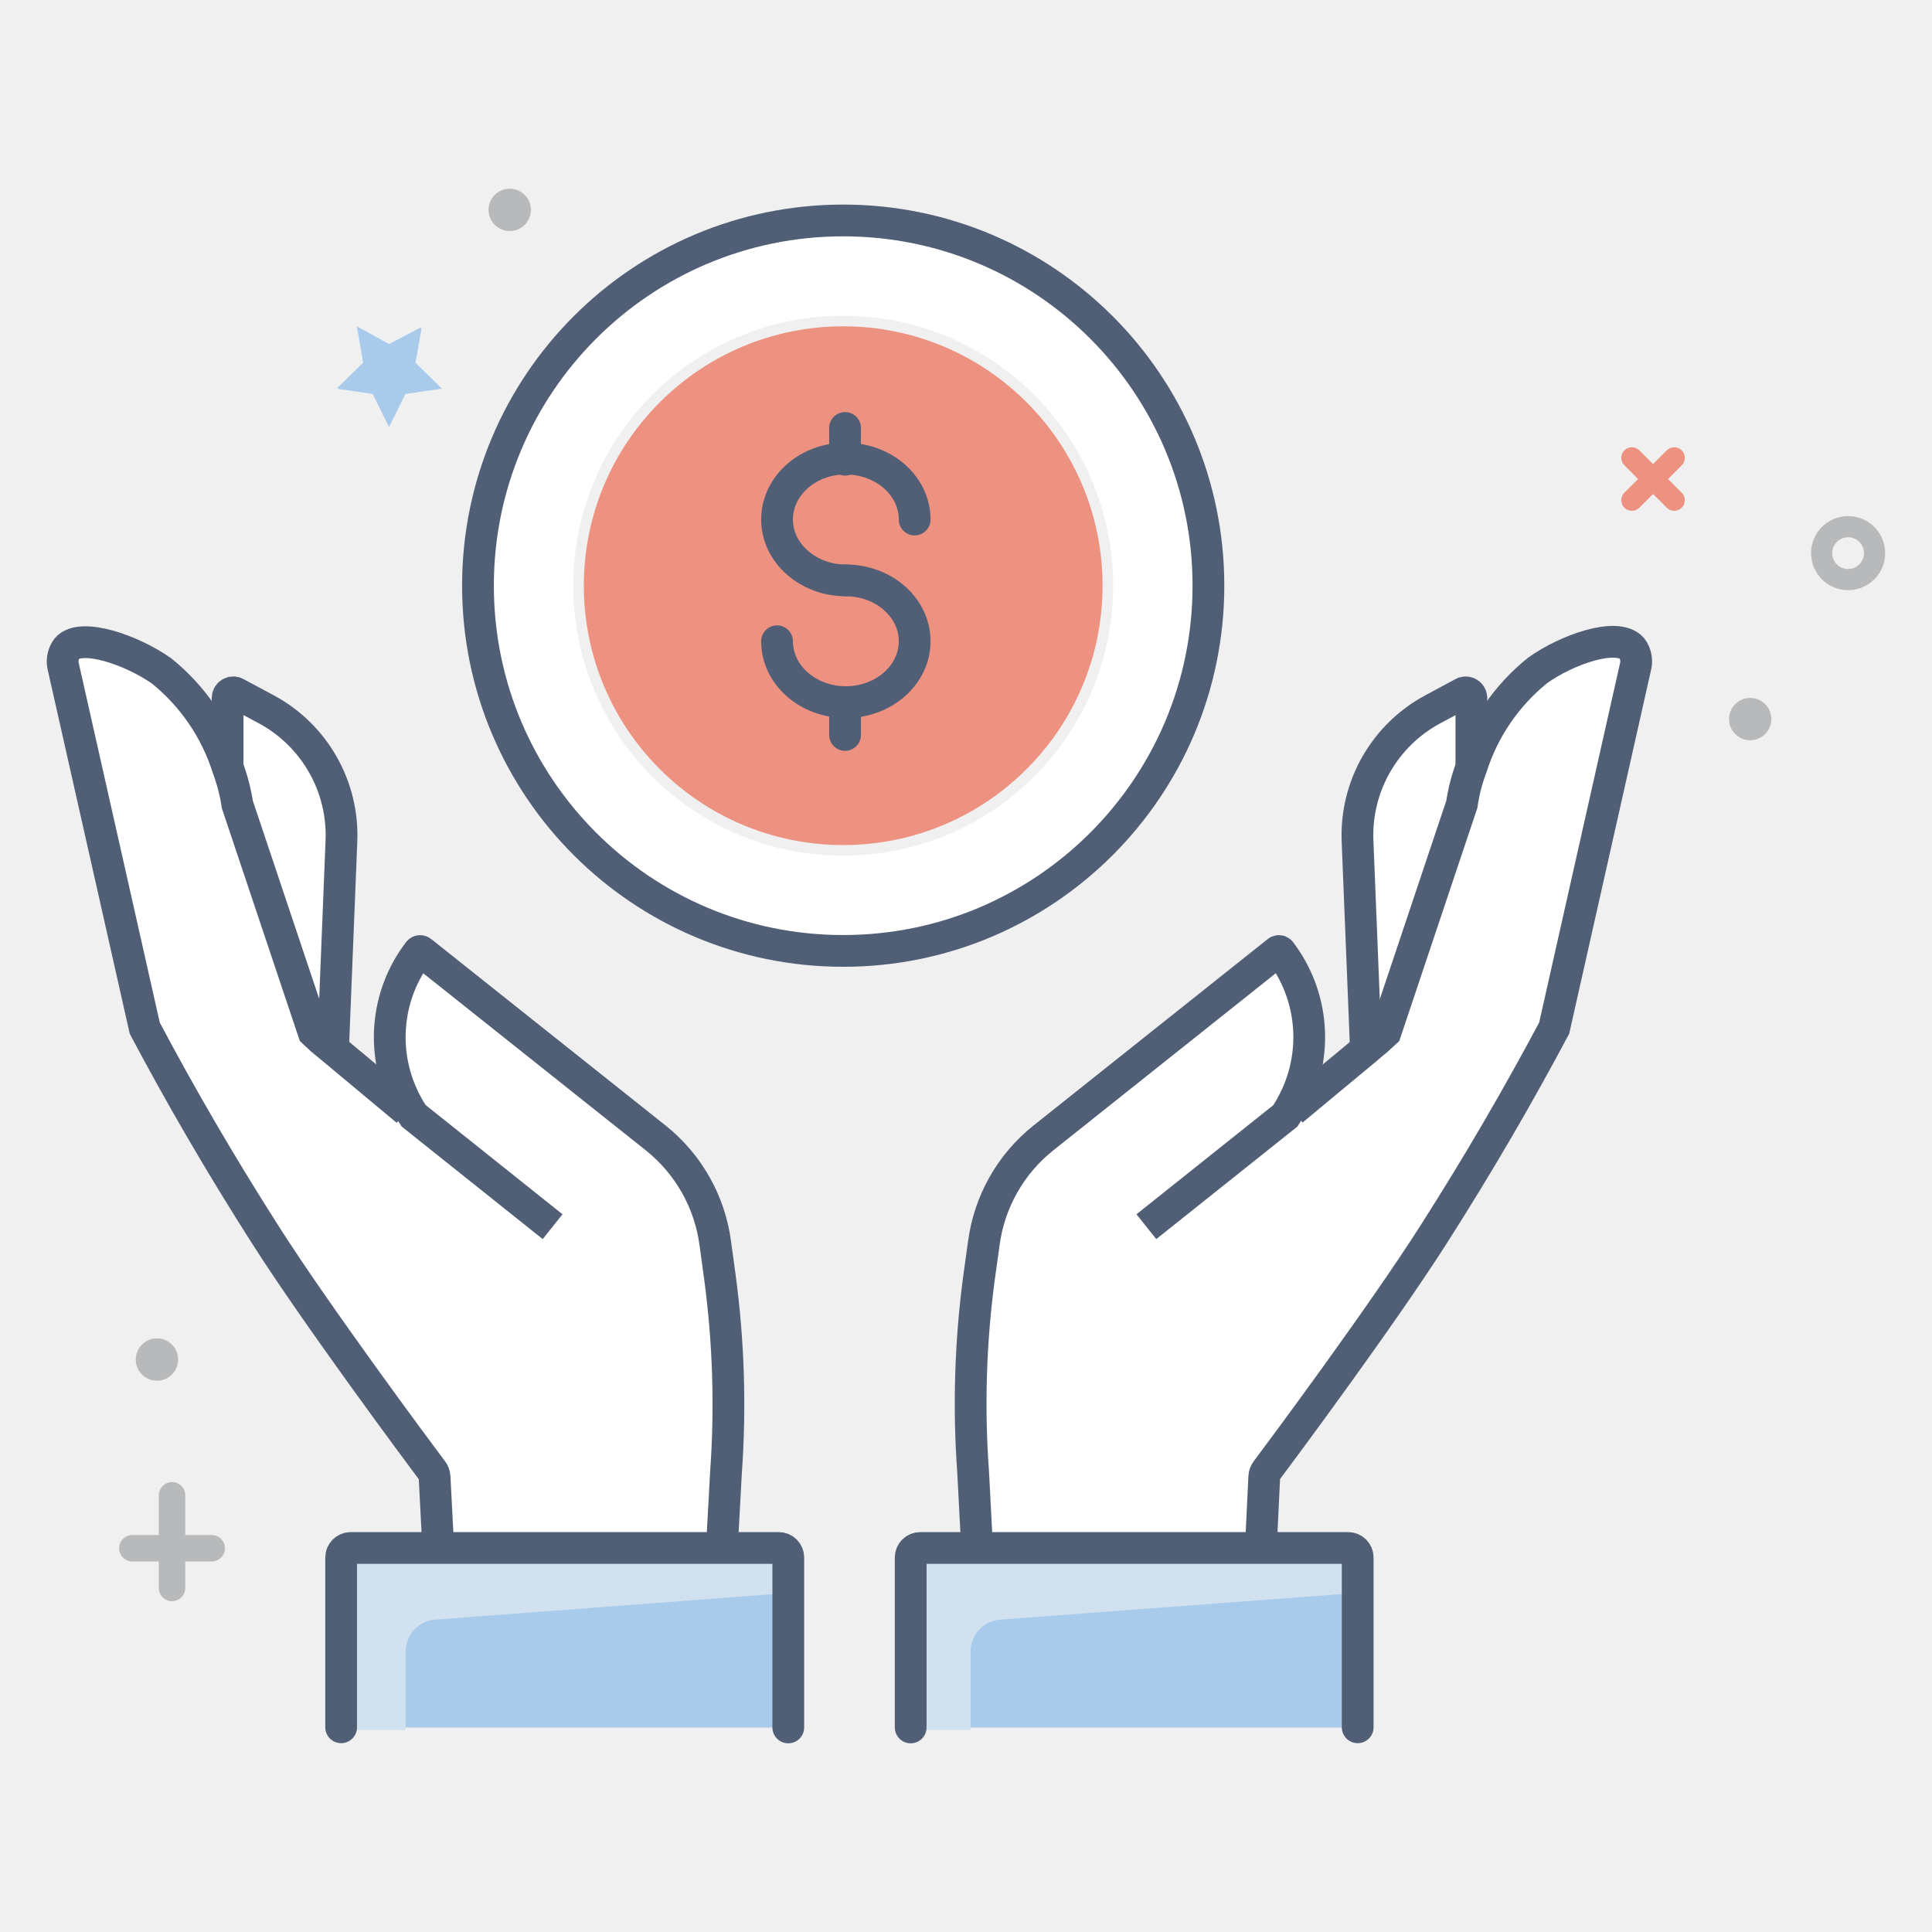
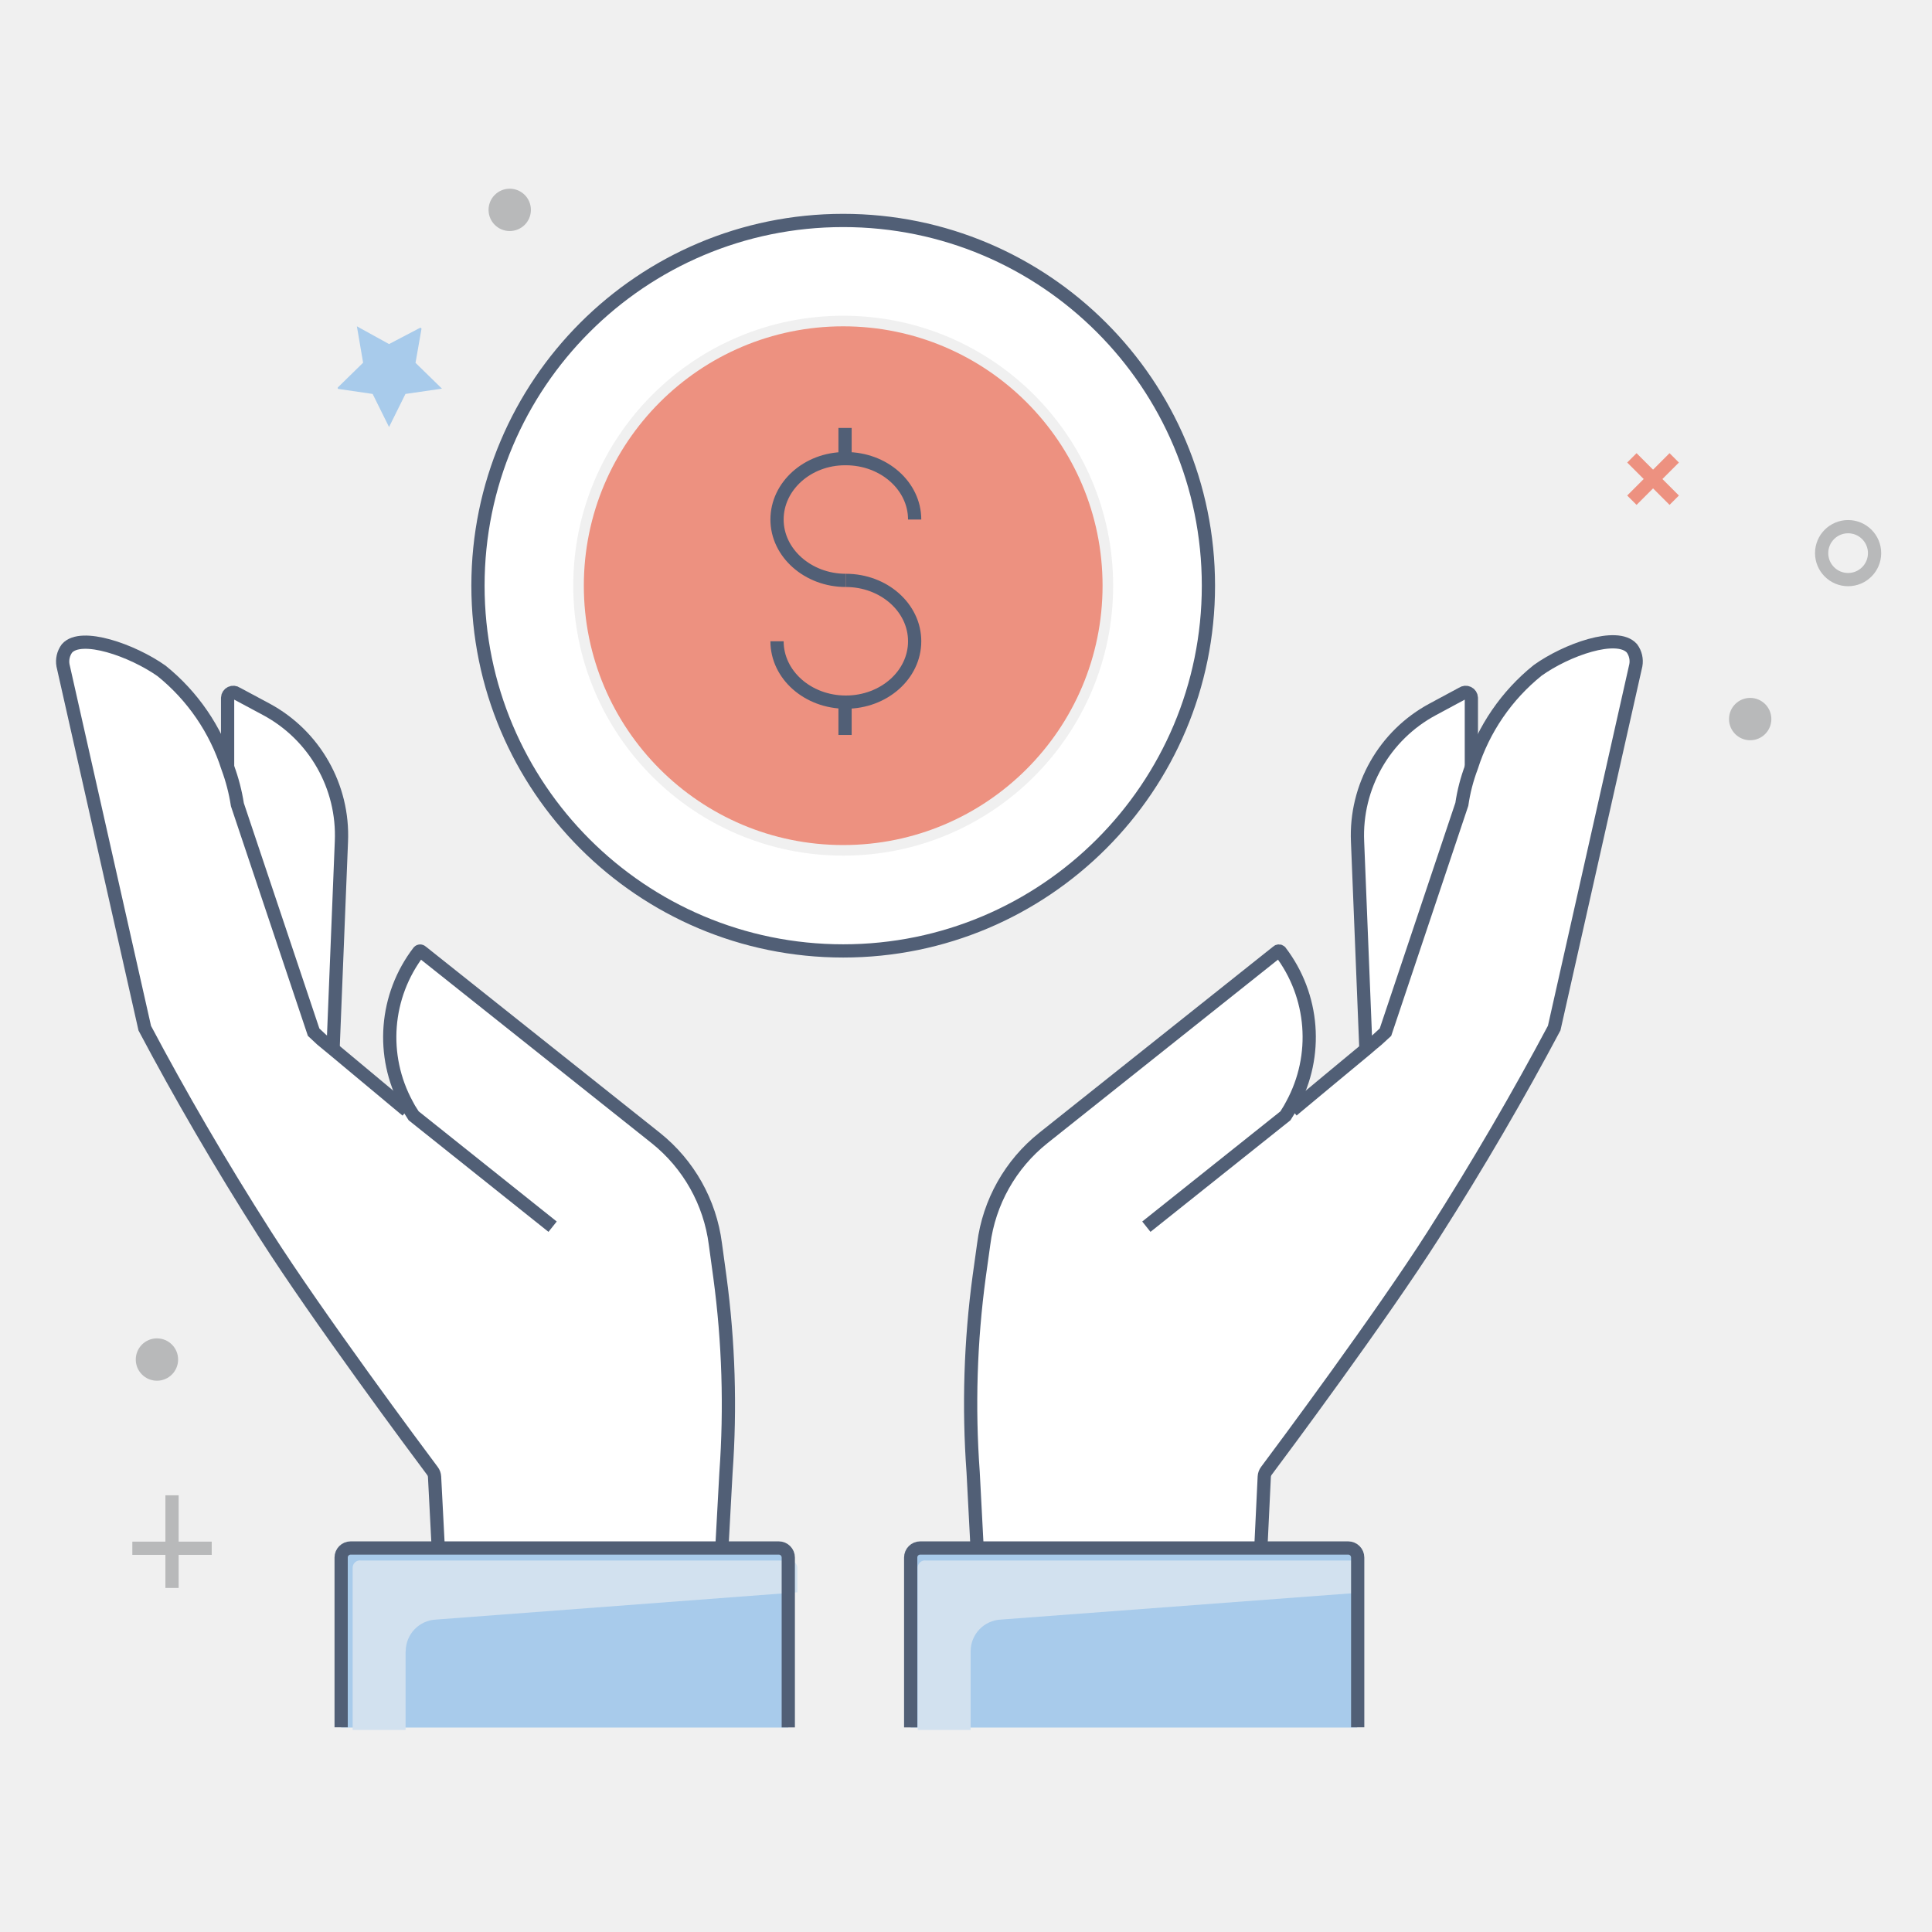
<svg xmlns="http://www.w3.org/2000/svg" width="146" height="146" viewBox="0 0 146 146">
  <rect x="0.5" y="0.5" width="145" height="145" fill="none" id="id_101" />
  <path d="M33.12,117H58.85a0.72,0.72,0,0,1,.72.72v12.83H25.78V117.7A0.72,0.72,0,0,1,26.5,117h6.62Z" fill="#a8cbeb" id="id_102" />
  <path d="M73.84,117h28a0.72,0.72,0,0,1,.72.72v12.83H68.82V117.7a0.72,0.72,0,0,1,.72-0.72h4.3Z" fill="#a8cbeb" id="id_103" />
  <path d="M104.7,78l-0.62.53c-0.26.22-.55,0.46-0.84,0.71h0L102.59,63.6a10.8,10.8,0,0,1,5.69-10l2.23-1.2a0.43,0.43,0,0,1,.68.33V58a13.43,13.43,0,0,0-.73,2.82Z" fill="#fff" id="id_104" />
  <path d="M97.46,83.81l0.19,0.11,0.21-.18c1.51-1.27,3.62-3,5.37-4.46,0.29-.26.58-0.49,0.84-0.71L104.7,78l5.77-17.22a13.43,13.43,0,0,1,.73-2.82,15.34,15.34,0,0,1,5-7.3c2.18-1.56,6-2.92,7.12-1.67a1.66,1.66,0,0,1,.3,1.28q-3.08,13.7-6.17,27.42c-2.66,5-5.68,10.22-9.14,15.64-4.22,6.63-12.71,18-12.76,18L95.28,117H73.84l-0.3-5.73A71.66,71.66,0,0,1,74,96.44L74.34,94A12.22,12.22,0,0,1,78.84,86L96.55,71.9a0.15,0.15,0,0,1,.21,0,10.65,10.65,0,0,1,.89,11.56Z" fill="#fff" id="id_105" />
  <path d="M25.8,63.6L25.17,79.26l-0.85-.7L23.7,78,17.94,60.81A14.53,14.53,0,0,0,17.21,58V52.75a0.43,0.43,0,0,1,.68-0.33l2.24,1.2A10.81,10.81,0,0,1,25.8,63.6Z" fill="#fff" id="id_106" />
  <path d="M30.93,83.81l-0.18-.33a10.63,10.63,0,0,1,.9-11.56,0.14,0.14,0,0,1,.2,0L49.56,86A12.24,12.24,0,0,1,54.06,94l0.34,2.49a72.23,72.23,0,0,1,.46,14.82L54.55,117H33.12l-0.3-5.62S24.3,100,20.06,93.36c-3.46-5.42-6.48-10.66-9.13-15.64L4.76,50.3A1.66,1.66,0,0,1,5.06,49c1.07-1.25,4.94.11,7.13,1.67a15.4,15.4,0,0,1,5,7.3,14.53,14.53,0,0,1,.73,2.82L23.7,78l0.62,0.53,0.85,0.7,5.36,4.47,0.22,0.18Z" fill="#fff" id="id_107" />
  <path d="M43.32,44.26a20.4,20.4,0,1,0,20.4-20.4A20.4,20.4,0,0,0,43.32,44.26Zm20.4,27.6a27.6,27.6,0,1,1,27.6-27.6A27.6,27.6,0,0,1,63.72,71.86Z" fill="#fff" id="id_108" />
  <circle cx="63.72" cy="44.26" r="19.6" fill="#ed9180" id="id_109" />
-   <path d="M86.63,92.7l10.51-8.38,0.32-.52,0.18-.33a10.65,10.65,0,0,0-.89-11.56,0.15,0.15,0,0,0-.21,0L78.84,86A12.22,12.22,0,0,0,74.34,94L74,96.44a71.66,71.66,0,0,0-.46,14.82l0.3,5.73v0.18" fill="none" stroke="#515f76" stroke-miterlimit="10" stroke-width="2.4" id="id_110" />
-   <path d="M97.66,83.92l0.21-.18c1.51-1.27,3.62-3,5.37-4.46,0.29-.26.58-0.49,0.84-0.71L104.7,78l5.77-17.22a13.43,13.43,0,0,1,.73-2.82,15.34,15.34,0,0,1,5-7.3c2.18-1.56,6-2.92,7.12-1.67a1.66,1.66,0,0,1,.3,1.28q-3.08,13.7-6.17,27.42c-2.66,5-5.68,10.22-9.14,15.64-3.91,6.13-11.46,16.29-12.61,17.82a0.8,0.8,0,0,0-.16.44L95.28,117" fill="none" stroke="#515f76" stroke-miterlimit="10" stroke-width="2.4" id="id_111" />
-   <path d="M103.22,79.26L102.59,63.6a10.8,10.8,0,0,1,5.69-10l2.23-1.2a0.43,0.43,0,0,1,.68.33V58" fill="none" stroke="#515f76" stroke-miterlimit="10" stroke-width="2.4" id="id_112" />
-   <path d="M41.76,92.7l-10.5-8.38-0.33-.52-0.18-.33a10.63,10.63,0,0,1,.9-11.56,0.14,0.14,0,0,1,.2,0L49.56,86A12.24,12.24,0,0,1,54.06,94l0.34,2.49a72.23,72.23,0,0,1,.46,14.82L54.55,117v0.18" fill="none" stroke="#515f76" stroke-miterlimit="10" stroke-width="2.4" id="id_113" />
-   <path d="M30.74,83.92l-0.22-.18-5.36-4.47-0.85-.7L23.7,78,17.94,60.81A14.53,14.53,0,0,0,17.21,58a15.4,15.4,0,0,0-5-7.3C10,49.14,6.13,47.78,5.06,49a1.66,1.66,0,0,0-.3,1.28l6.18,27.42c2.65,5,5.67,10.22,9.13,15.64,3.91,6.13,11.46,16.29,12.61,17.82a0.8,0.8,0,0,1,.16.44L33.12,117v0.18" fill="none" stroke="#515f76" stroke-miterlimit="10" stroke-width="2.4" id="id_114" />
-   <path d="M25.17,79.26L25.8,63.6a10.81,10.81,0,0,0-5.68-10l-2.24-1.2a0.43,0.43,0,0,0-.68.33V58" fill="none" stroke="#515f76" stroke-miterlimit="10" stroke-width="2.4" id="id_115" />
-   <circle cx="63.72" cy="44.26" r="27.6" fill="none" stroke="#515f76" stroke-miterlimit="10" stroke-width="2.4" id="id_116" />
-   <path d="M63.92,43.86c2.87,0,5.2,2.06,5.2,4.6s-2.33,4.6-5.2,4.6-5.2-2.06-5.2-4.6" fill="none" stroke="#515f76" stroke-linecap="round" stroke-miterlimit="10" stroke-width="2.4" id="id_117" />
-   <path d="M69.12,39.26c0-2.54-2.33-4.6-5.2-4.6H63.86c-2.83,0-5.14,2.07-5.14,4.6s2.34,4.6,5.2,4.6" fill="none" stroke="#515f76" stroke-linecap="round" stroke-miterlimit="10" stroke-width="2.4" id="id_118" />
-   <polyline points="63.86 32.34 63.86 34.66 63.86 34.74" fill="none" stroke="#515f76" stroke-linecap="round" stroke-miterlimit="10" stroke-width="2.4" id="id_119" />
-   <line x1="63.86" y1="53.14" x2="63.86" y2="55.54" fill="none" stroke="#515f76" stroke-linecap="round" stroke-miterlimit="10" stroke-width="2.4" />
-   <line x1="123.32" y1="34.6" x2="126.52" y2="37.8" fill="none" stroke="#ed9180" stroke-linecap="round" stroke-miterlimit="10" stroke-width="1.6" />
-   <line x1="126.52" y1="34.6" x2="123.32" y2="37.8" fill="none" stroke="#ed9180" stroke-linecap="round" stroke-miterlimit="10" stroke-width="1.6" />
-   <circle cx="139.66" cy="41.8" r="2" fill="none" stroke="#b8b9ba" stroke-linecap="round" stroke-miterlimit="10" stroke-width="1.6" id="id_120" />
+   <path d="M86.63,92.7l10.51-8.38,0.32-.52,0.18-.33a10.65,10.65,0,0,0-.89-11.56,0.15,0.15,0,0,0-.21,0L78.84,86A12.22,12.22,0,0,0,74.34,94L74,96.44a71.66,71.66,0,0,0-.46,14.82l0.3,5.73v0.18" fill="none" stroke="#515f76" stroke-miterlimit="10" strokeWidth="2.4" id="id_110" />
+   <path d="M97.66,83.92l0.21-.18c1.51-1.27,3.62-3,5.37-4.46,0.29-.26.58-0.49,0.84-0.71L104.7,78l5.77-17.22a13.43,13.43,0,0,1,.73-2.82,15.34,15.34,0,0,1,5-7.3c2.18-1.56,6-2.92,7.12-1.67a1.66,1.66,0,0,1,.3,1.28q-3.08,13.7-6.17,27.42c-2.66,5-5.68,10.22-9.14,15.64-3.91,6.13-11.46,16.29-12.61,17.82a0.8,0.8,0,0,0-.16.44L95.28,117" fill="none" stroke="#515f76" stroke-miterlimit="10" strokeWidth="2.4" id="id_111" />
+   <path d="M103.22,79.26L102.59,63.6a10.8,10.8,0,0,1,5.69-10l2.23-1.2a0.43,0.43,0,0,1,.68.33V58" fill="none" stroke="#515f76" stroke-miterlimit="10" strokeWidth="2.4" id="id_112" />
+   <path d="M41.76,92.7l-10.5-8.38-0.33-.52-0.18-.33a10.63,10.63,0,0,1,.9-11.56,0.14,0.14,0,0,1,.2,0L49.56,86A12.24,12.24,0,0,1,54.06,94l0.34,2.49a72.23,72.23,0,0,1,.46,14.82L54.55,117v0.18" fill="none" stroke="#515f76" stroke-miterlimit="10" strokeWidth="2.4" id="id_113" />
+   <path d="M30.74,83.92l-0.22-.18-5.36-4.47-0.85-.7L23.7,78,17.94,60.81A14.53,14.53,0,0,0,17.21,58a15.4,15.4,0,0,0-5-7.3C10,49.14,6.13,47.78,5.06,49a1.66,1.66,0,0,0-.3,1.28l6.18,27.42c2.65,5,5.67,10.22,9.13,15.64,3.91,6.13,11.46,16.29,12.61,17.82a0.8,0.8,0,0,1,.16.44L33.12,117v0.18" fill="none" stroke="#515f76" stroke-miterlimit="10" strokeWidth="2.4" id="id_114" />
+   <path d="M25.17,79.26L25.8,63.6a10.81,10.81,0,0,0-5.68-10l-2.24-1.2a0.43,0.43,0,0,0-.68.33V58" fill="none" stroke="#515f76" stroke-miterlimit="10" strokeWidth="2.4" id="id_115" />
+   <circle cx="63.72" cy="44.26" r="27.6" fill="none" stroke="#515f76" stroke-miterlimit="10" strokeWidth="2.4" id="id_116" />
+   <path d="M63.92,43.86c2.87,0,5.2,2.06,5.2,4.6s-2.33,4.6-5.2,4.6-5.2-2.06-5.2-4.6" fill="none" stroke="#515f76" strokeLinecap="round" stroke-miterlimit="10" strokeWidth="2.4" id="id_117" />
+   <path d="M69.12,39.26c0-2.54-2.33-4.6-5.2-4.6H63.86c-2.83,0-5.14,2.07-5.14,4.6s2.34,4.6,5.2,4.6" fill="none" stroke="#515f76" strokeLinecap="round" stroke-miterlimit="10" strokeWidth="2.4" id="id_118" />
+   <polyline points="63.86 32.34 63.86 34.66 63.86 34.74" fill="none" stroke="#515f76" strokeLinecap="round" stroke-miterlimit="10" strokeWidth="2.4" id="id_119" />
+   <line x1="63.86" y1="53.14" x2="63.86" y2="55.54" fill="none" stroke="#515f76" strokeLinecap="round" stroke-miterlimit="10" strokeWidth="2.4" />
+   <line x1="123.32" y1="34.6" x2="126.52" y2="37.8" fill="none" stroke="#ed9180" strokeLinecap="round" stroke-miterlimit="10" strokeWidth="1.6" />
+   <line x1="126.52" y1="34.6" x2="123.32" y2="37.8" fill="none" stroke="#ed9180" strokeLinecap="round" stroke-miterlimit="10" strokeWidth="1.6" />
+   <circle cx="139.66" cy="41.8" r="2" fill="none" stroke="#b8b9ba" strokeLinecap="round" stroke-miterlimit="10" strokeWidth="1.6" id="id_120" />
  <circle cx="132.26" cy="54.34" r="1.6" fill="#b8b9ba" id="id_121" />
-   <line x1="13" y1="113" x2="13" y2="120" fill="none" stroke="#b8b9ba" stroke-linecap="round" stroke-miterlimit="10" stroke-width="2" />
-   <line x1="16" y1="117" x2="10" y2="117" fill="none" stroke="#b8b9ba" stroke-linecap="round" stroke-miterlimit="10" stroke-width="2" />
+   <line x1="13" y1="113" x2="13" y2="120" fill="none" stroke="#b8b9ba" strokeLinecap="round" stroke-miterlimit="10" strokeWidth="2" />
+   <line x1="16" y1="117" x2="10" y2="117" fill="none" stroke="#b8b9ba" strokeLinecap="round" stroke-miterlimit="10" strokeWidth="2" />
  <circle cx="38.52" cy="15.86" r="1.6" fill="#b8b9ba" id="id_122" />
  <path d="M29.4,26l2.33-1.22a0.08,0.08,0,0,1,.12.08L31.4,27.42l2,1.95-2.76.4-1.24,2.5-1.24-2.5-2.6-.38a0.08,0.08,0,0,1,0-.14l1.88-1.84-0.47-2.75Z" fill="#a8cbeb" id="id_123" />
  <circle cx="11.86" cy="102.74" r="1.6" fill="#b8b9ba" id="id_124" />
  <path d="M30.66,124.79a2.4,2.4,0,0,1,2.29-2.4l27.31-2.06V118.5a0.57,0.57,0,0,0-.57-0.57H27.3a0.55,0.55,0,0,0-.65.57v12.23h4v-5.94Z" fill="#d2e1ef" id="id_125" />
-   <path d="M59.57,130.54V117.7a0.72,0.72,0,0,0-.72-0.72H26.5a0.72,0.72,0,0,0-.72.72v12.83" fill="none" stroke="#515f76" stroke-linecap="round" stroke-miterlimit="10" stroke-width="2.4" id="id_126" />
+   <path d="M59.57,130.54V117.7a0.72,0.72,0,0,0-.72-0.72H26.5a0.72,0.72,0,0,0-.72.72v12.83" fill="none" stroke="#515f76" strokeLinecap="round" stroke-miterlimit="10" strokeWidth="2.4" id="id_126" />
  <path d="M73.35,124.79a2.4,2.4,0,0,1,2.29-2.4L103,120.34V118.5a0.57,0.57,0,0,0-.57-0.57H70a0.55,0.55,0,0,0-.65.57v12.23h4v-5.94Z" fill="#d2e1ef" id="id_127" />
-   <path d="M68.82,130.54V117.7a0.72,0.72,0,0,1,.72-0.72h32.34a0.72,0.72,0,0,1,.72.72v12.83" fill="none" stroke="#515f76" stroke-linecap="round" stroke-miterlimit="10" stroke-width="2.4" id="id_128" />
+   <path d="M68.82,130.54V117.7a0.72,0.72,0,0,1,.72-0.72h32.34a0.72,0.72,0,0,1,.72.72v12.83" fill="none" stroke="#515f76" strokeLinecap="round" stroke-miterlimit="10" strokeWidth="2.4" id="id_128" />
</svg>
